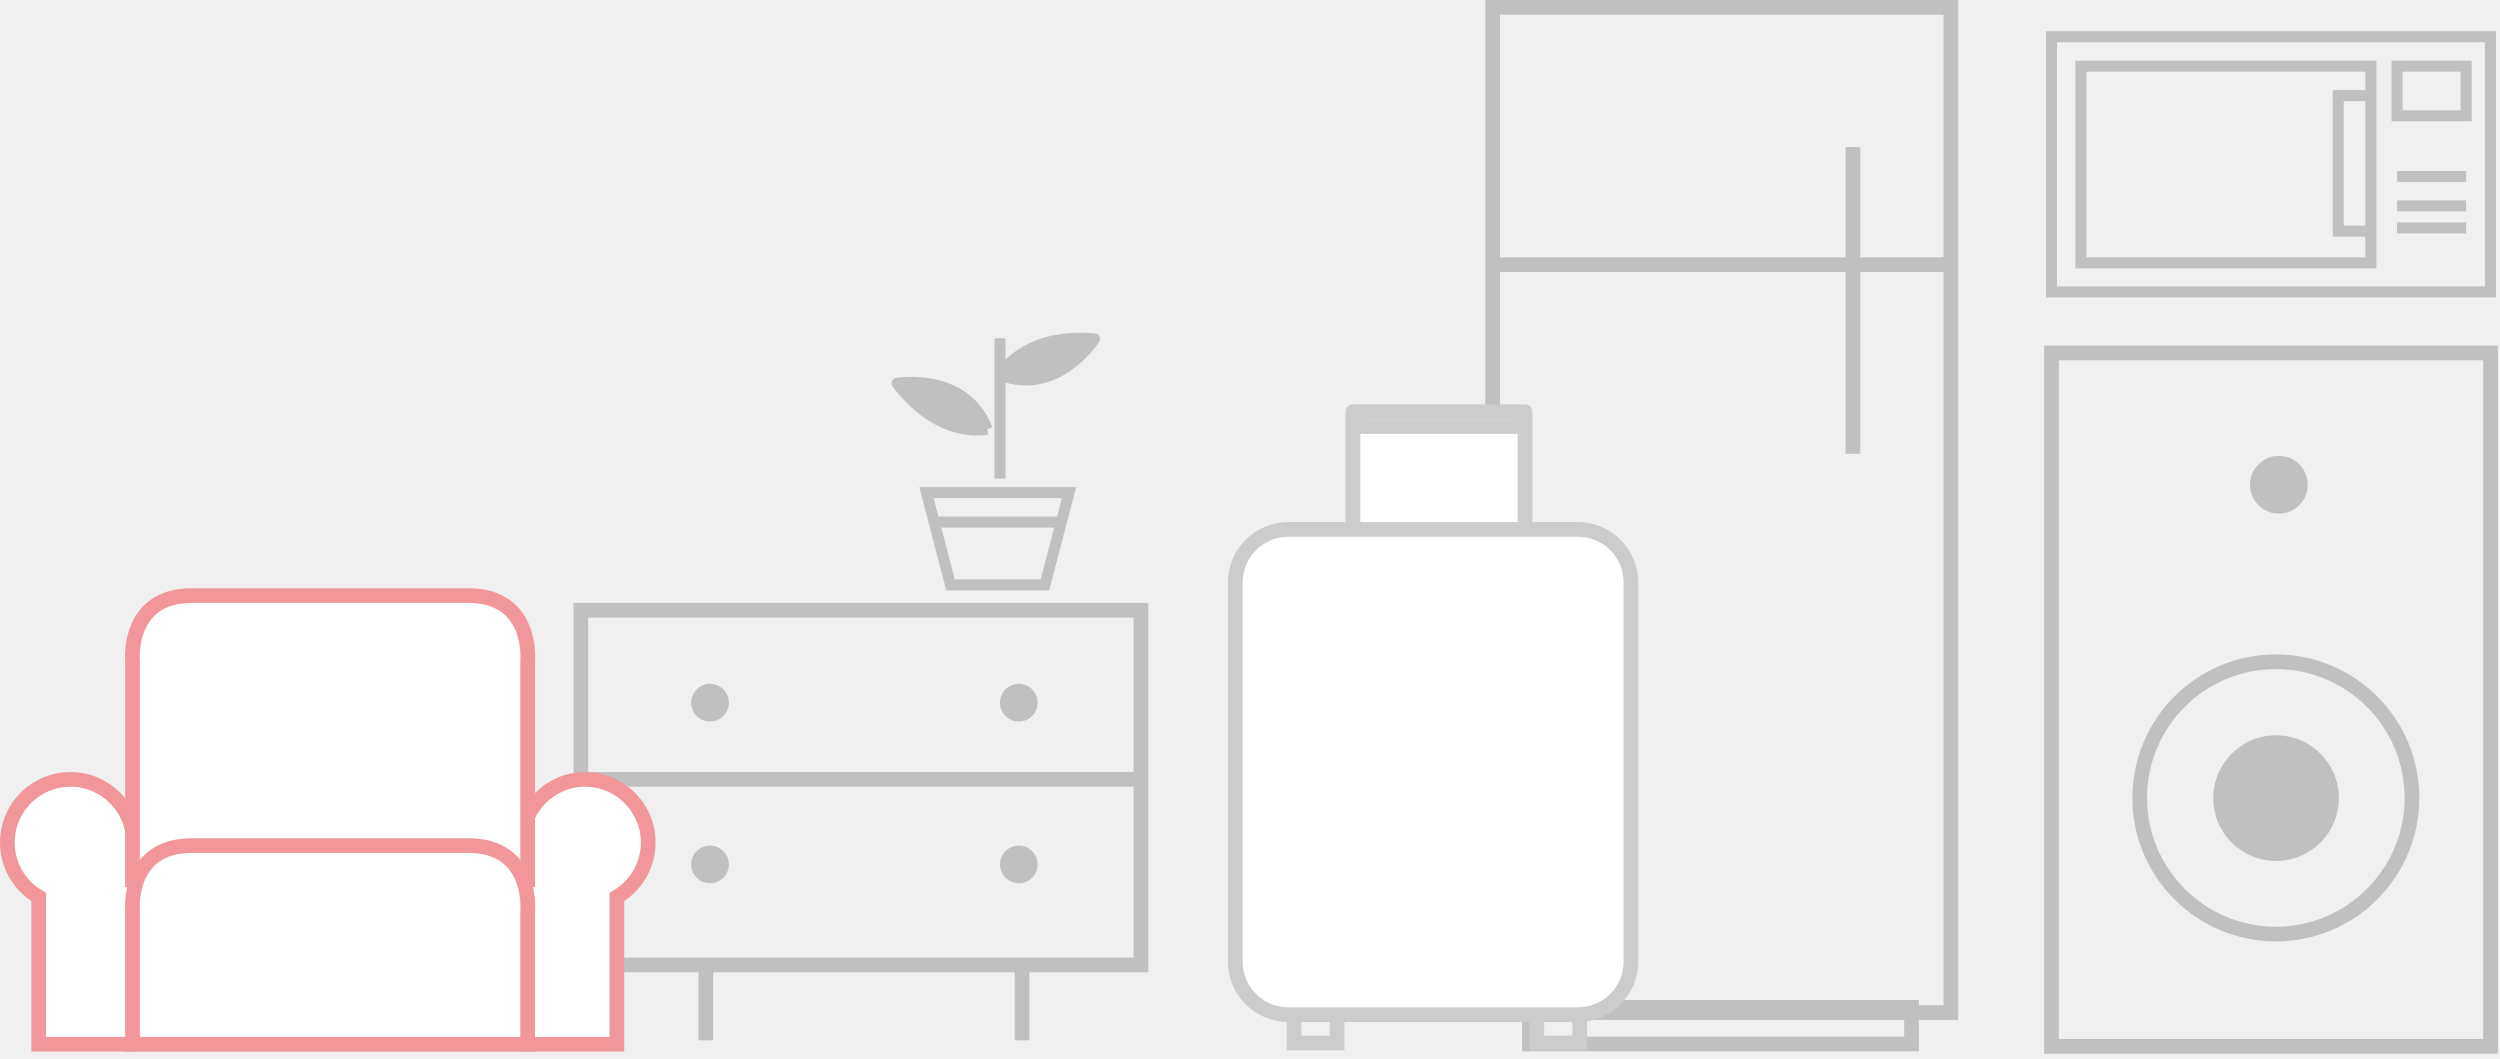
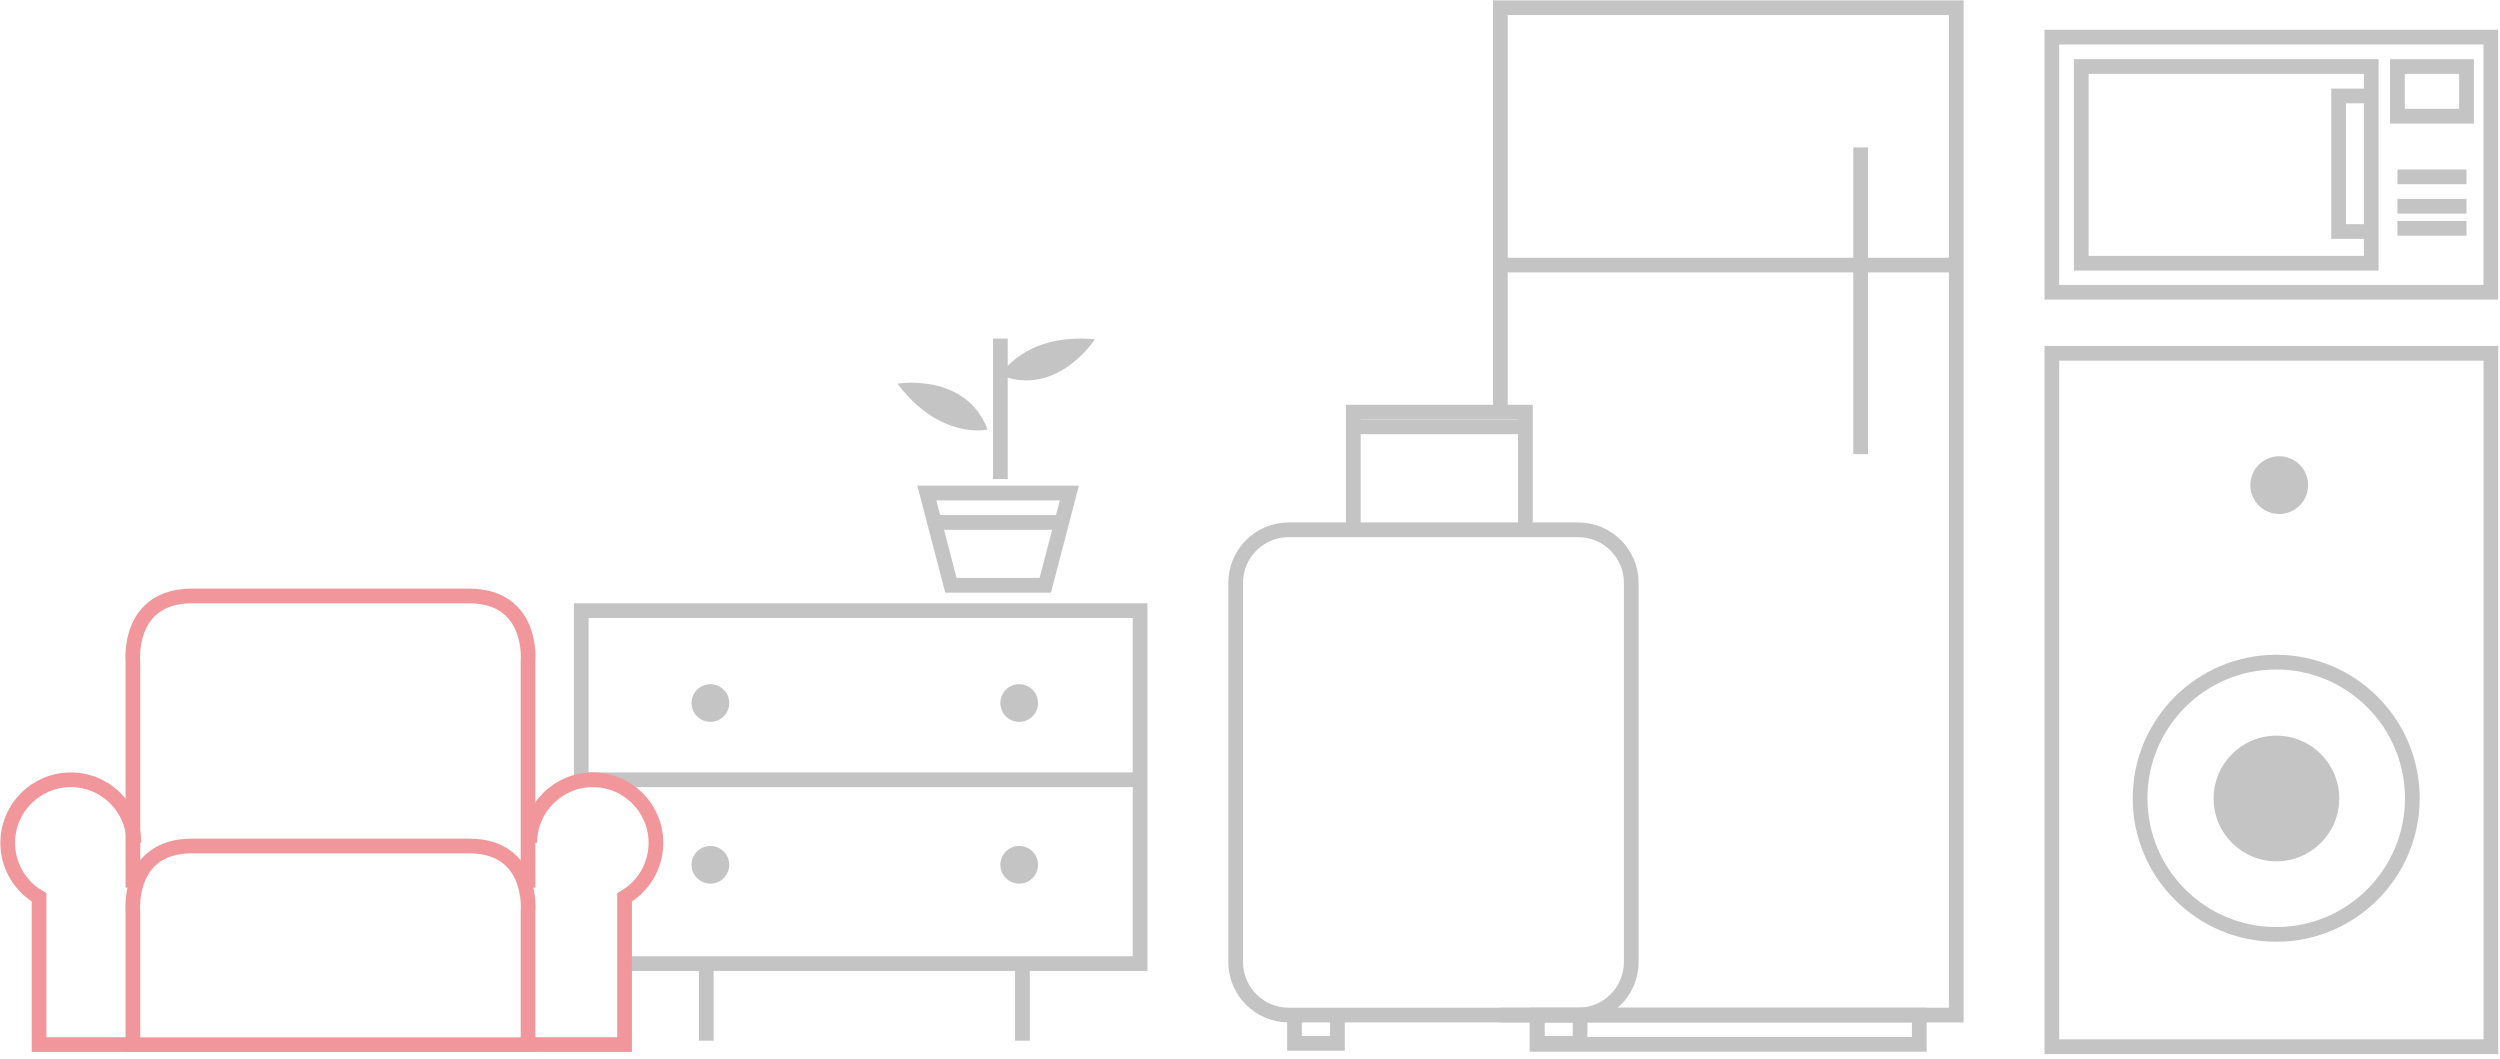
- <svg xmlns="http://www.w3.org/2000/svg" width="340px" height="144px" viewBox="0 0 340 144" version="1.1">
-   <defs />
-   <g id="smp" stroke="none" stroke-width="1" fill="none" fill-rule="evenodd">
+ <svg xmlns="http://www.w3.org/2000/svg" xmlns:xlink="http://www.w3.org/1999/xlink" width="340px" height="144px" viewBox="0 0 340 144" version="1.1">
+   <defs>
+     <rect id="path-1" x="0" y="0" width="688" height="619" rx="7" />
+     <path d="M0.05,5.633 C0.05,5.633 3.246,-0.134 12.911,0.739 C12.911,0.739 7.806,8.687 0.05,5.633 Z" id="path-2" />
+     <path d="M12.312,7.019 C12.312,7.019 5.894,8.524 0.05,0.776 C0.05,0.776 9.367,-0.78 12.312,7.019 Z" id="path-4" />
+     <path d="M5.173,3.212 C5.173,4.626 4.026,5.774 2.613,5.774 C1.197,5.774 0.05,4.626 0.05,3.212 C0.05,1.797 1.197,0.649 2.613,0.649 C4.026,0.649 5.173,1.797 5.173,3.212 Z" id="path-6" />
+     <path d="M5.172,3.212 C5.172,4.626 4.026,5.774 2.612,5.774 C1.196,5.774 0.05,4.626 0.05,3.212 C0.05,1.797 1.196,0.649 2.612,0.649 C4.026,0.649 5.172,1.797 5.172,3.212 Z" id="path-8" />
+     <path d="M5.173,3.211 C5.173,4.624 4.026,5.771 2.613,5.771 C1.197,5.771 0.05,4.624 0.05,3.211 C0.05,1.796 1.197,0.649 2.613,0.649 C4.026,0.649 5.173,1.796 5.173,3.211 Z" id="path-10" />
+     <path d="M5.172,3.211 C5.172,4.624 4.026,5.771 2.612,5.771 C1.196,5.771 0.05,4.624 0.05,3.211 C0.05,1.796 1.196,0.649 2.612,0.649 C4.026,0.649 5.172,1.796 5.172,3.211 Z" id="path-12" />
+     <path d="M0.05,9.226 C0.05,4.49 3.89,0.649 8.627,0.649 C13.364,0.649 17.206,4.49 17.206,9.226 C17.206,11.794 16.077,14.1 14.288,15.672 C13.875,16.037 13.424,16.361 12.944,16.641 L12.944,36.66 L0.05,9.226 Z" id="path-14" />
+     <path d="M17.138,9.194 C17.138,13.911 13.315,17.738 8.594,17.738 C3.875,17.738 0.05,13.911 0.05,9.194 C0.05,4.473 3.875,0.649 8.594,0.649 C13.315,0.649 17.138,4.473 17.138,9.194 Z" id="path-16" />
+     <path d="M7.902,4.575 C7.902,6.743 6.145,8.503 3.978,8.503 C1.809,8.503 0.05,6.743 0.05,4.575 C0.05,2.408 1.809,0.649 3.978,0.649 C6.145,0.649 7.902,2.408 7.902,4.575 Z" id="path-18" />
+     <polygon id="path-20" points="0.05 16.085 0.05 0.649 23.458 0.649" />
+     <path d="M0.05,59.427 C0.05,63.414 3.284,66.648 7.272,66.648 L46.631,66.648 C50.62,66.648 53.852,63.414 53.852,59.427 L53.852,7.871 C53.852,3.882 50.62,0.649 46.631,0.649 L7.272,0.649 C3.284,0.649 0.05,3.882 0.05,7.871 L0.05,59.427 Z" id="path-22" />
+   </defs>
+   <g id="page" stroke="none" stroke-width="1" fill="none" fill-rule="evenodd">
    <g id="ホスト登録＝場所登録／分割02／PC" transform="translate(-431, -892)">
-       <g id="Group-6" transform="translate(432, 893)">
-         <g id="Group-5" opacity="0.2" transform="translate(202, 0)" stroke="#000000" stroke-width="2">
-           <polygon id="Stroke-1" points="0 136.709 62.32 136.709 62.32 0 0 0" />
-           <polygon id="Stroke-2" points="5 140.984 56.973 140.984 56.973 136 5 136" />
-           <path d="M0,35 L62.32,35" id="Stroke-3" />
-           <path d="M49,19 L49,60.713" id="Stroke-4" />
+       <g id="Lv1/background/message-backgroundcolor-whote" transform="translate(112, 453)">
+         <g id="drawer-bg">
+           <use fill="#FFFFFF" fill-rule="evenodd" xlink:href="#path-1" />
+           <rect stroke="#D6D6D6" stroke-width="1" x="0.5" y="0.5" width="687" height="618" rx="7" />
        </g>
-         <g id="Group-2" opacity="0.2" transform="translate(78, 45)">
-           <polygon id="Stroke-5" stroke="#000000" stroke-width="1.5" points="47 21 66.383 21 63.109 33.55 50.274 33.55" />
-           <path d="M57,0 L57,19.097" id="Stroke-6" stroke="#000000" stroke-width="1.5" stroke-linejoin="round" />
-           <path d="M57,4.984 C57,4.984 60.196,-0.783 69.861,0.09 C69.861,0.09 64.756,8.038 57,4.984" id="Fill-7" fill="#000000" />
-           <path d="M57,4.984 C57,4.984 60.196,-0.783 69.861,0.09 C69.861,0.09 64.756,8.038 57,4.984" id="Stroke-8" stroke="#000000" stroke-width="1.5" stroke-linejoin="round" />
-           <path d="M55.262,12.37 C55.262,12.37 48.844,13.875 43,6.127 C43,6.127 52.317,4.571 55.262,12.37" id="Fill-9" fill="#000000" />
-           <path d="M55.262,12.37 C55.262,12.37 48.844,13.875 43,6.127 C43,6.127 52.317,4.571 55.262,12.37" id="Stroke-10" stroke="#000000" stroke-width="1.5" stroke-linejoin="round" />
-           <path d="M64.803,25 L48,25" id="Stroke-11" stroke="#000000" stroke-width="1.5" stroke-linejoin="round" />
-           <polygon id="Stroke-18" stroke="#000000" stroke-width="2" points="0 85.229 76.166 85.229 76.166 37 0 37" />
-           <path d="M76.165,60 L0,60" id="Stroke-19" stroke="#000000" stroke-width="2" stroke-linejoin="round" />
-           <path d="M20.123,49.563 C20.123,50.977 18.976,52.125 17.563,52.125 C16.147,52.125 15,50.977 15,49.563 C15,48.148 16.147,47 17.563,47 C18.976,47 20.123,48.148 20.123,49.563" id="Fill-20" fill="#000000" />
-           <path d="M62.122,49.563 C62.122,50.977 60.976,52.125 59.562,52.125 C58.146,52.125 57,50.977 57,49.563 C57,48.148 58.146,47 59.562,47 C60.976,47 62.122,48.148 62.122,49.563" id="Fill-21" fill="#000000" />
-           <path d="M20.123,71.562 C20.123,72.975 18.976,74.122 17.563,74.122 C16.147,74.122 15,72.975 15,71.562 C15,70.147 16.147,69 17.563,69 C18.976,69 20.123,70.147 20.123,71.562" id="Fill-22" fill="#000000" />
-           <path d="M62.122,71.562 C62.122,72.975 60.976,74.122 59.562,74.122 C58.146,74.122 57,72.975 57,71.562 C57,70.147 58.146,69 59.562,69 C60.976,69 62.122,70.147 62.122,71.562" id="Fill-23" fill="#000000" />
-           <path d="M17,85 L17,95.485" id="Stroke-24" stroke="#000000" stroke-width="2" />
-           <path d="M60,85 L60,95.485" id="Stroke-25" stroke="#000000" stroke-width="2" />
+       </g>
+       <g id="Page-1" transform="translate(432, 893)">
+         <polygon id="Stroke-1" stroke="#C4C4C4" stroke-width="2" points="125.05 66.05 144.433 66.05 141.159 78.6 128.324 78.6" />
+         <path d="M135.05,45.05 L135.05,64.147" id="Stroke-2" stroke="#C4C4C4" stroke-width="2" />
+         <g id="Group-5" transform="translate(135, 44.401)">
+           <mask id="mask-3" fill="white">
+             <use xlink:href="#path-2" />
+           </mask>
+           <g id="Clip-4" />
+           <polygon id="Stroke-3" stroke="#C4C4C4" stroke-width="2" mask="url(#mask-3)" points="-4.95 11.332 17.911 11.332 17.911 -4.351 -4.95 -4.351" />
        </g>
-         <path d="M17.156,113.577 C17.156,108.841 13.316,105 8.579,105 C3.842,105 0,108.841 0,113.577 C0,116.145 1.129,118.451 2.918,120.023 C3.331,120.388 3.783,120.712 4.263,120.992 L4.263,141.011 L17.156,141.011" id="Fill-26" fill="#FFFFFF" />
-         <path d="M70,113.577 C70,108.841 73.84,105 78.577,105 C83.314,105 87.156,108.841 87.156,113.577 C87.156,116.145 86.027,118.451 84.238,120.023 C83.825,120.388 83.374,120.712 82.894,120.992 L82.894,141.011 L70,141.011" id="Fill-28" fill="#FFFFFF" />
-         <path d="M17.156,113.577 C17.156,108.841 13.316,105 8.579,105 C3.842,105 0,108.841 0,113.577 C0,116.145 1.129,118.451 2.918,120.023 C3.331,120.388 3.783,120.712 4.263,120.992 L4.263,141.011 L17.156,141.011" id="Stroke-27" stroke="#F1979B" stroke-width="2" />
-         <path d="M70,113.577 C70,108.841 73.84,105 78.577,105 C83.314,105 87.156,108.841 87.156,113.577 C87.156,116.145 86.027,118.451 84.238,120.023 C83.825,120.388 83.374,120.712 82.894,120.992 L82.894,141.011 L70,141.011" id="Stroke-29" stroke="#F1979B" stroke-width="2" />
-         <path d="M70.761,119.663 L70.761,88.941 C70.761,88.941 71.624,80 62.71,80 L25.075,80 C16.159,80 17.023,88.941 17.023,88.941 L17.023,119.663" id="Fill-30" fill="#FFFFFF" />
-         <path d="M70.761,119.663 L70.761,88.941 C70.761,88.941 71.624,80 62.71,80 L25.075,80 C16.159,80 17.023,88.941 17.023,88.941 L17.023,119.663" id="Stroke-31" stroke="#F1979B" stroke-width="2" />
-         <path d="M70.761,141.026 L70.761,122.94 C70.761,122.94 71.624,114 62.71,114 L25.075,114 C16.159,114 17.023,122.94 17.023,122.94 L17.023,141.026 L70.761,141.026 Z" id="Fill-32" fill="#FFFFFF" />
-         <path d="M70.761,141.026 L70.761,122.94 C70.761,122.94 71.624,114 62.71,114 L25.075,114 C16.159,114 17.023,122.94 17.023,122.94 L17.023,141.026 L70.761,141.026 Z" id="Stroke-33" stroke="#F1979B" stroke-width="2" />
-         <g id="Group-3" opacity="0.2" transform="translate(278, 47)">
-           <polygon id="Stroke-34" stroke="#000000" stroke-width="2" points="0 94.301 59.712 94.301 59.712 0 0 0" />
-           <path d="M39.088,60.545 C39.088,65.262 35.265,69.089 30.544,69.089 C25.825,69.089 22,65.262 22,60.545 C22,55.824 25.825,52 30.544,52 C35.265,52 39.088,55.824 39.088,60.545" id="Fill-35" fill="#000000" />
-           <path d="M49.028,60.515 C49.028,50.296 40.733,42 30.514,42 C20.296,42 12,50.296 12,60.515 C12,70.734 20.296,79.03 30.514,79.03 C40.733,79.03 49.028,70.734 49.028,60.515 Z" id="Stroke-36" stroke="#000000" stroke-width="2" stroke-linejoin="round" />
-           <path d="M34.852,17.926 C34.852,20.094 33.095,21.854 30.928,21.854 C28.759,21.854 27,20.094 27,17.926 C27,15.759 28.759,14 30.928,14 C33.095,14 34.852,15.759 34.852,17.926" id="Fill-37" fill="#000000" />
+         <path d="M135.05,50.034 C135.05,50.034 138.246,44.267 147.911,45.14 C147.911,45.14 142.806,53.088 135.05,50.034" id="Fill-6" fill="#C4C4C4" />
+         <g id="Group-9" transform="translate(121, 50.401)">
+           <mask id="mask-5" fill="white">
+             <use xlink:href="#path-4" />
+           </mask>
+           <g id="Clip-8" />
+           <polygon id="Stroke-7" stroke="#C4C4C4" stroke-width="2" mask="url(#mask-5)" points="-4.95 12.137 17.312 12.137 17.312 -4.351 -4.95 -4.351" />
        </g>
-         <polyline id="Fill-38" fill="#FFFFFF" points="183 70.436 183 55 206.408 55 206.408 70.436" />
-         <polyline id="Stroke-39" stroke="#CCCCCC" stroke-width="2" stroke-linejoin="round" points="183 70.436 183 55 206.408 55 206.408 70.436" />
-         <path d="M167,129.778 C167,133.764 170.234,136.999 174.222,136.999 L213.581,136.999 C217.57,136.999 220.802,133.764 220.802,129.778 L220.802,78.222 C220.802,74.233 217.57,71 213.581,71 L174.222,71 C170.234,71 167,74.233 167,78.222 L167,129.778 Z" id="Fill-40" fill="#FFFFFF" />
-         <path d="M167,129.778 C167,133.764 170.234,136.999 174.222,136.999 L213.581,136.999 C217.57,136.999 220.802,133.764 220.802,129.778 L220.802,78.222 C220.802,74.233 217.57,71 213.581,71 L174.222,71 C170.234,71 167,74.233 167,78.222 L167,129.778 Z" id="Stroke-41" stroke="#CCCCCC" stroke-width="2" />
-         <path d="M183,57 L206.408,57" id="Stroke-42" stroke="#CCCCCC" stroke-width="2" />
-         <polyline id="Stroke-43" stroke="#CCCCCC" stroke-width="2" points="180.84 137 180.84 140.844 175 140.844 175 137" />
-         <polyline id="Stroke-44" stroke="#CCCCCC" stroke-width="2" points="213.838 137 213.838 140.844 208 140.844 208 137" />
-         <g id="Group-4" opacity="0.2" transform="translate(278, 4)" stroke="#000000" stroke-width="1.5">
-           <polygon id="Stroke-45" points="0 34.694 59.7 34.694 59.7 0 0 0" />
-           <polygon id="Stroke-46" points="4 30.749 43.438 30.749 43.438 4 4 4" />
-           <polyline id="Stroke-47" points="43.472 8 39 8 39 26.437 43.472 26.437" />
-           <polygon id="Stroke-48" points="47 10.754 56.395 10.754 56.395 4 47 4" />
-           <path d="M47,19 L56.395,19" id="Stroke-49" />
-           <path d="M47,23 L56.395,23" id="Stroke-50" />
-           <path d="M47,26 L56.395,26" id="Stroke-51" />
+         <path d="M133.312,57.42 C133.312,57.42 126.894,58.925 121.05,51.177 C121.05,51.177 130.367,49.621 133.312,57.42" id="Fill-10" fill="#C4C4C4" />
+         <path d="M142.853,70.05 L126.05,70.05" id="Stroke-11" stroke="#C4C4C4" stroke-width="2" />
+         <polyline id="Stroke-12" stroke="#C4C4C4" stroke-width="2" points="78.05 105.038 78.05 82.05 154.05 82.05 154.05 130.05 83.05 130.05" />
+         <path d="M154.215,105.05 L78.05,105.05" id="Stroke-13" stroke="#C4C4C4" stroke-width="2" />
+         <g id="Group-16" transform="translate(93, 91.401)">
+           <mask id="mask-7" fill="white">
+             <use xlink:href="#path-6" />
+           </mask>
+           <g id="Clip-15" />
+           <polygon id="Fill-14" fill="#C4C4C4" mask="url(#mask-7)" points="-4.95 10.774 10.173 10.774 10.173 -4.351 -4.95 -4.351" />
        </g>
+         <g id="Group-19" transform="translate(135, 91.401)">
+           <mask id="mask-9" fill="white">
+             <use xlink:href="#path-8" />
+           </mask>
+           <g id="Clip-18" />
+           <polygon id="Fill-17" fill="#C4C4C4" mask="url(#mask-9)" points="-4.95 10.774 10.172 10.774 10.172 -4.351 -4.95 -4.351" />
+         </g>
+         <g id="Group-22" transform="translate(93, 113.401)">
+           <mask id="mask-11" fill="white">
+             <use xlink:href="#path-10" />
+           </mask>
+           <g id="Clip-21" />
+           <polygon id="Fill-20" fill="#C4C4C4" mask="url(#mask-11)" points="-4.95 10.771 10.173 10.771 10.173 -4.351 -4.95 -4.351" />
+         </g>
+         <g id="Group-25" transform="translate(135, 113.401)">
+           <mask id="mask-13" fill="white">
+             <use xlink:href="#path-12" />
+           </mask>
+           <g id="Clip-24" />
+           <polygon id="Fill-23" fill="#C4C4C4" mask="url(#mask-13)" points="-4.95 10.771 10.172 10.771 10.172 -4.351 -4.95 -4.351" />
+         </g>
+         <path d="M95.05,130.05 L95.05,140.535" id="Stroke-26" stroke="#C4C4C4" stroke-width="2" />
+         <path d="M138.05,130.05 L138.05,140.535" id="Stroke-27" stroke="#C4C4C4" stroke-width="2" />
+         <g id="Group-30" transform="translate(70, 104.401)">
+           <mask id="mask-15" fill="white">
+             <use xlink:href="#path-14" />
+           </mask>
+           <g id="Clip-29" />
+           <polygon id="Stroke-28" stroke="#C4C4C4" stroke-width="2" mask="url(#mask-15)" points="-4.95 41.66 22.206 41.66 22.206 -4.351 -4.95 -4.351" />
+         </g>
+         <path d="M17.206,113.627 C17.206,108.891 13.366,105.05 8.629,105.05 C3.892,105.05 0.05,108.891 0.05,113.627 C0.05,116.195 1.179,118.501 2.968,120.073 C3.381,120.438 3.833,120.762 4.313,121.042 L4.313,141.061 L17.206,141.061" id="Stroke-31" stroke="#F1979B" stroke-width="2" />
+         <path d="M71.05,113.627 C71.05,108.891 74.89,105.05 79.627,105.05 C84.364,105.05 88.206,108.891 88.206,113.627 C88.206,116.195 87.077,118.501 85.288,120.073 C84.875,120.438 84.424,120.762 83.944,121.042 L83.944,141.061 L71.05,141.061" id="Stroke-32" stroke="#F1979B" stroke-width="2" />
+         <path d="M70.811,119.713 L70.811,88.991 C70.811,88.991 71.674,80.05 62.76,80.05 L25.125,80.05 C16.209,80.05 17.073,88.991 17.073,88.991 L17.073,119.713" id="Stroke-33" stroke="#F1979B" stroke-width="2" />
+         <path d="M70.811,141.076 L70.811,122.99 C70.811,122.99 71.674,114.05 62.76,114.05 L25.125,114.05 C16.209,114.05 17.073,122.99 17.073,122.99 L17.073,141.076 L70.811,141.076 Z" id="Stroke-34" stroke="#F1979B" stroke-width="2" />
+         <polygon id="Stroke-35" stroke="#C4C4C4" stroke-width="2" points="278.05 141.351 337.762 141.351 337.762 47.05 278.05 47.05" />
+         <g id="Group-38" transform="translate(300, 98.401)">
+           <mask id="mask-17" fill="white">
+             <use xlink:href="#path-16" />
+           </mask>
+           <g id="Clip-37" />
+           <polygon id="Fill-36" fill="#C4C4C4" mask="url(#mask-17)" points="-4.95 22.738 22.138 22.738 22.138 -4.351 -4.95 -4.351" />
+         </g>
+         <path d="M327.078,107.565 C327.078,117.784 318.782,126.08 308.564,126.08 C298.346,126.08 290.05,117.784 290.05,107.565 C290.05,97.346 298.346,89.05 308.564,89.05 C318.782,89.05 327.078,97.346 327.078,107.565 Z" id="Stroke-39" stroke="#C4C4C4" stroke-width="2" />
+         <g id="Group-42" transform="translate(305, 60.401)">
+           <mask id="mask-19" fill="white">
+             <use xlink:href="#path-18" />
+           </mask>
+           <g id="Clip-41" />
+           <polygon id="Fill-40" fill="#C4C4C4" mask="url(#mask-19)" points="-4.95 13.503 12.902 13.503 12.902 -4.351 -4.95 -4.351" />
+         </g>
+         <polygon id="Stroke-43" stroke="#C4C4C4" stroke-width="2" points="278.05 38.745 337.75 38.745 337.75 4.051 278.05 4.051" />
+         <polygon id="Stroke-44" stroke="#C4C4C4" stroke-width="2" points="282.05 34.799 321.488 34.799 321.488 8.05 282.05 8.05" />
+         <polyline id="Stroke-45" stroke="#C4C4C4" stroke-width="2" points="321.522 12.05 317.05 12.05 317.05 30.487 321.522 30.487" />
+         <polygon id="Stroke-46" stroke="#C4C4C4" stroke-width="2" points="325.05 14.805 334.445 14.805 334.445 8.051 325.05 8.051" />
+         <path d="M325.05,23.05 L334.445,23.05" id="Stroke-47" stroke="#C4C4C4" stroke-width="2" />
+         <path d="M325.05,27.05 L334.445,27.05" id="Stroke-48" stroke="#C4C4C4" stroke-width="2" />
+         <path d="M325.05,30.05 L334.445,30.05" id="Stroke-49" stroke="#C4C4C4" stroke-width="2" />
+         <polygon id="Stroke-50" stroke="#C4C4C4" stroke-width="2" points="208.05 141.034 260.023 141.034 260.023 137.05 208.05 137.05" />
+         <path d="M203.05,35.05 L265.37,35.05" id="Stroke-51" stroke="#C4C4C4" stroke-width="2" />
+         <path d="M252.05,19.05 L252.05,60.763" id="Stroke-52" stroke="#C4C4C4" stroke-width="2" />
+         <polyline id="Stroke-53" stroke="#C4C4C4" stroke-width="2" points="203.05 55.05 203.05 0.05 265.05 0.05 265.05 137.05 203.05 137.05" />
+         <polyline id="Stroke-54" stroke="#C4C4C4" stroke-width="2" points="213.888 137.05 213.888 140.894 208.05 140.894 208.05 137.05" />
+         <g id="Group-57" transform="translate(184, 54.401)">
+           <mask id="mask-21" fill="white">
+             <use xlink:href="#path-20" />
+           </mask>
+           <g id="Clip-56" />
+           <polygon id="Stroke-55" stroke="#C4C4C4" stroke-width="2" mask="url(#mask-21)" points="-4.95 21.085 28.458 21.085 28.458 -4.351 -4.95 -4.351" />
+         </g>
+         <polyline id="Stroke-58" stroke="#C4C4C4" stroke-width="2" points="183.05 70.486 183.05 55.05 206.458 55.05 206.458 70.486" />
+         <g id="Group-61" transform="translate(168, 70.401)">
+           <mask id="mask-23" fill="white">
+             <use xlink:href="#path-22" />
+           </mask>
+           <g id="Clip-60" />
+           <polygon id="Stroke-59" stroke="#C4C4C4" stroke-width="2" mask="url(#mask-23)" points="-4.95 71.648 58.852 71.648 58.852 -4.351 -4.95 -4.351" />
+         </g>
+         <path d="M167.05,129.828 C167.05,133.815 170.284,137.049 174.272,137.049 L213.631,137.049 C217.62,137.049 220.852,133.815 220.852,129.828 L220.852,78.272 C220.852,74.284 217.62,71.05 213.631,71.05 L174.272,71.05 C170.284,71.05 167.05,74.284 167.05,78.272 L167.05,129.828 Z" id="Stroke-62" stroke="#C4C4C4" stroke-width="2" />
+         <path d="M183.05,57.05 L206.458,57.05" id="Stroke-63" stroke="#C4C4C4" stroke-width="2" />
+         <polyline id="Stroke-64" stroke="#C4C4C4" stroke-width="2" points="180.89 137.05 180.89 140.894 175.05 140.894 175.05 137.05" />
      </g>
    </g>
  </g>
</svg>
